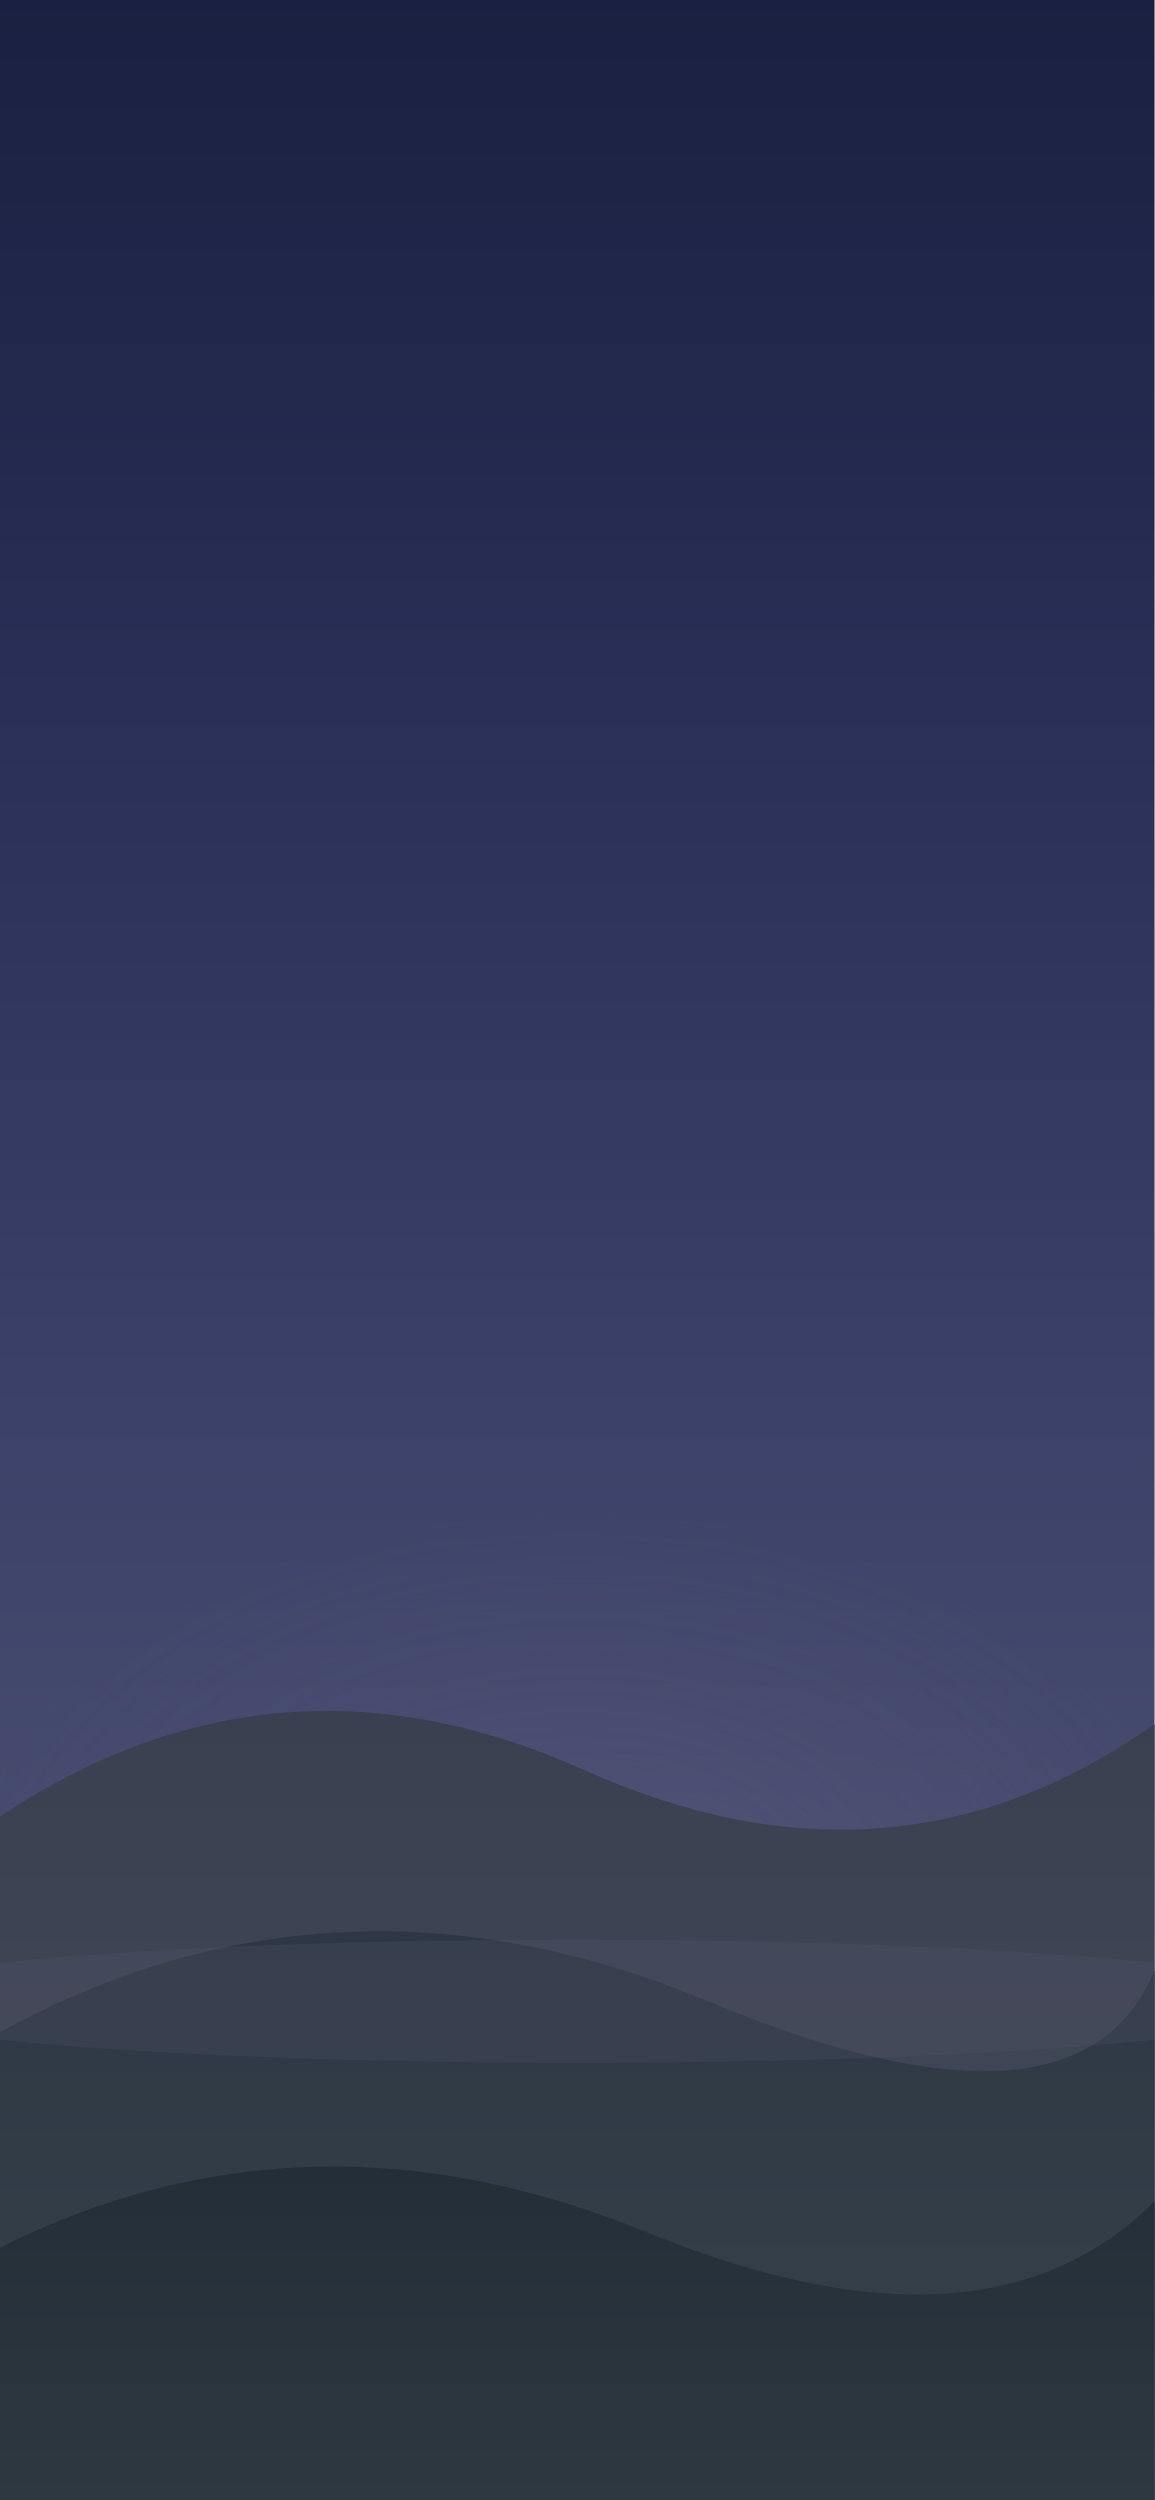
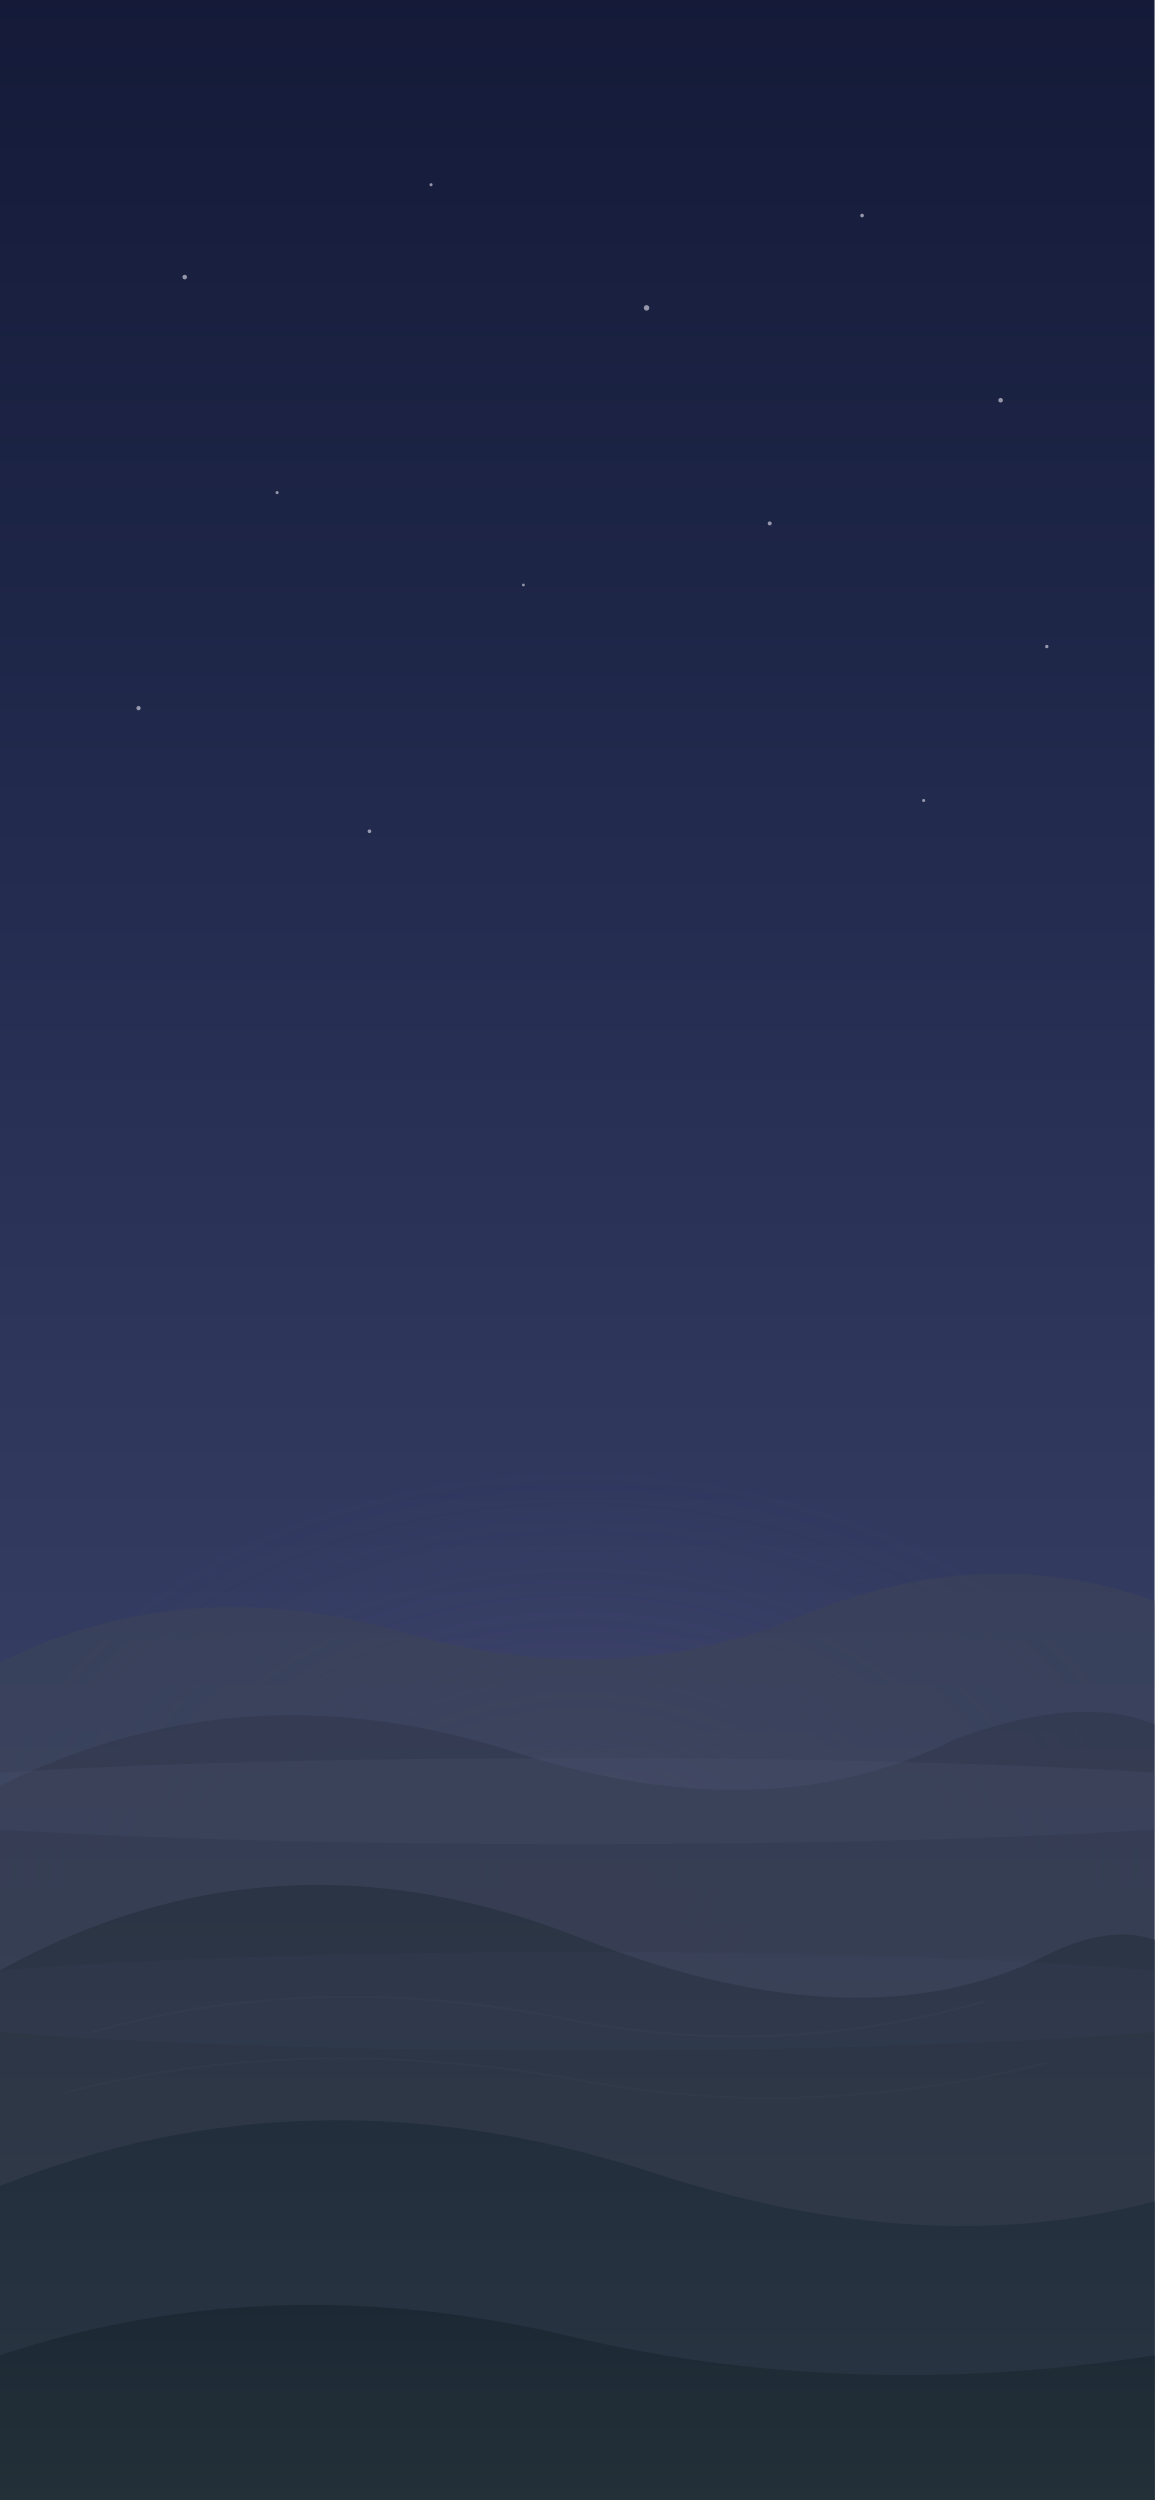
<svg xmlns="http://www.w3.org/2000/svg" viewBox="0 0 750 1624" preserveAspectRatio="xMidYMid slice">
  <defs>
    <linearGradient id="nightSky" x1="0" y1="0" x2="0" y2="1">
-       <stop offset="0%" stop-color="#1A2040" />
-       <stop offset="30%" stop-color="#2A3058" />
-       <stop offset="55%" stop-color="#3A4068" />
-       <stop offset="78%" stop-color="#4A4E70" />
-       <stop offset="100%" stop-color="#5A5878" />
+       <stop offset="0%" stop-color="#141A38" />
+       <stop offset="25%" stop-color="#1E2648" />
+       <stop offset="48%" stop-color="#2A3258" />
+       <stop offset="70%" stop-color="#363E64" />
+       <stop offset="88%" stop-color="#424A6C" />
+       <stop offset="100%" stop-color="#4E5474" />
    </linearGradient>
-     <radialGradient id="nightGlow" cx="50%" cy="75%" r="45%">
-       <stop offset="0%" stop-color="#6A6488" stop-opacity="0.3" />
-       <stop offset="100%" stop-color="#6A6488" stop-opacity="0" />
+     <radialGradient id="nightGlow" cx="50%" cy="72%" r="42%">
+       <stop offset="0%" stop-color="#5A5880" stop-opacity="0.3" />
+       <stop offset="100%" stop-color="#5A5880" stop-opacity="0" />
    </radialGradient>
-     <linearGradient id="nHillBack" x1="0" y1="0" x2="0" y2="1">
-       <stop offset="0%" stop-color="#3A4050" />
-       <stop offset="100%" stop-color="#444C58" />
+     <linearGradient id="nHill1" x1="0" y1="0" x2="0" y2="1">
+       <stop offset="0%" stop-color="#3A4258" />
+       <stop offset="100%" stop-color="#424A5E" />
    </linearGradient>
-     <linearGradient id="nHillMid" x1="0" y1="0" x2="0" y2="1">
-       <stop offset="0%" stop-color="#2E3844" />
-       <stop offset="100%" stop-color="#38424C" />
+     <linearGradient id="nHill2" x1="0" y1="0" x2="0" y2="1">
+       <stop offset="0%" stop-color="#323A50" />
+       <stop offset="100%" stop-color="#3A4254" />
    </linearGradient>
-     <linearGradient id="nHillFront" x1="0" y1="0" x2="0" y2="1">
-       <stop offset="0%" stop-color="#242E38" />
-       <stop offset="100%" stop-color="#2E3840" />
+     <linearGradient id="nHill3" x1="0" y1="0" x2="0" y2="1">
+       <stop offset="0%" stop-color="#2A3444" />
+       <stop offset="100%" stop-color="#323C4A" />
+     </linearGradient>
+     <linearGradient id="nHill4" x1="0" y1="0" x2="0" y2="1">
+       <stop offset="0%" stop-color="#222E3C" />
+       <stop offset="100%" stop-color="#2A3642" />
+     </linearGradient>
+     <linearGradient id="nHill5" x1="0" y1="0" x2="0" y2="1">
+       <stop offset="0%" stop-color="#1C2834" />
+       <stop offset="100%" stop-color="#243038" />
    </linearGradient>
  </defs>
  <rect width="750" height="1624" fill="url(#nightSky)" />
-   <ellipse cx="375" cy="1100" rx="450" ry="300" fill="url(#nightGlow)" />
-   <path d="M0 1180 Q180 1060 380 1150 T750 1120 L750 1624 L0 1624 Z" fill="url(#nHillBack)" />
-   <path d="M0 1320 Q220 1200 460 1300 T750 1280 L750 1624 L0 1624 Z" fill="url(#nHillMid)" />
-   <path d="M0 1460 Q200 1360 420 1450 T750 1430 L750 1624 L0 1624 Z" fill="url(#nHillFront)" />
-   <ellipse cx="375" cy="1300" rx="480" ry="40" fill="#5A5878" opacity="0.2" />
+   <ellipse cx="375" cy="1080" rx="460" ry="320" fill="url(#nightGlow)" />
+   <g fill="#E8E4F0" opacity="0.6">
+     <circle cx="120" cy="180" r="1.5" />
+     <circle cx="280" cy="120" r="1" />
+     <circle cx="420" cy="200" r="1.8" />
+     <circle cx="560" cy="140" r="1.2" />
+     <circle cx="650" cy="260" r="1.5" />
+     <circle cx="180" cy="320" r="1" />
+     <circle cx="500" cy="340" r="1.3" />
+     <circle cx="340" cy="380" r="0.9" />
+     <circle cx="680" cy="420" r="1.1" />
+     <circle cx="90" cy="460" r="1.4" />
+     <circle cx="600" cy="520" r="1" />
+     <circle cx="240" cy="540" r="1.2" />
+   </g>
+   <path d="M0 1080 Q120 1020 260 1060 Q400 1100 520 1050 Q640 1000 750 1040 L750 1624 L0 1624 Z" fill="url(#nHill1)" opacity="0.7" />
+   <path d="M0 1160 Q160 1080 340 1140 Q500 1190 620 1130 Q700 1100 750 1120 L750 1624 L0 1624 Z" fill="url(#nHill2)" opacity="0.8" />
+   <ellipse cx="375" cy="1170" rx="500" ry="28" fill="#4E5474" opacity="0.2" />
+   <path d="M0 1280 Q180 1180 380 1260 Q560 1330 680 1270 Q720 1250 750 1260 L750 1624 L0 1624 Z" fill="url(#nHill3)" />
+   <g stroke="#3A4858" stroke-width="1.2" fill="none" opacity="0.2">
+     <path d="M60 1320 Q200 1280 360 1310 Q500 1340 640 1300" />
+     <path d="M40 1360 Q190 1320 370 1350 Q520 1380 680 1340" />
+   </g>
+   <path d="M0 1420 Q200 1340 420 1410 Q600 1470 750 1430 L750 1624 L0 1624 Z" fill="url(#nHill4)" />
+   <path d="M0 1530 Q180 1470 380 1520 Q560 1560 750 1530 L750 1624 L0 1624 Z" fill="url(#nHill5)" />
+   <ellipse cx="375" cy="1300" rx="480" ry="32" fill="#424A6C" opacity="0.15" />
</svg>
